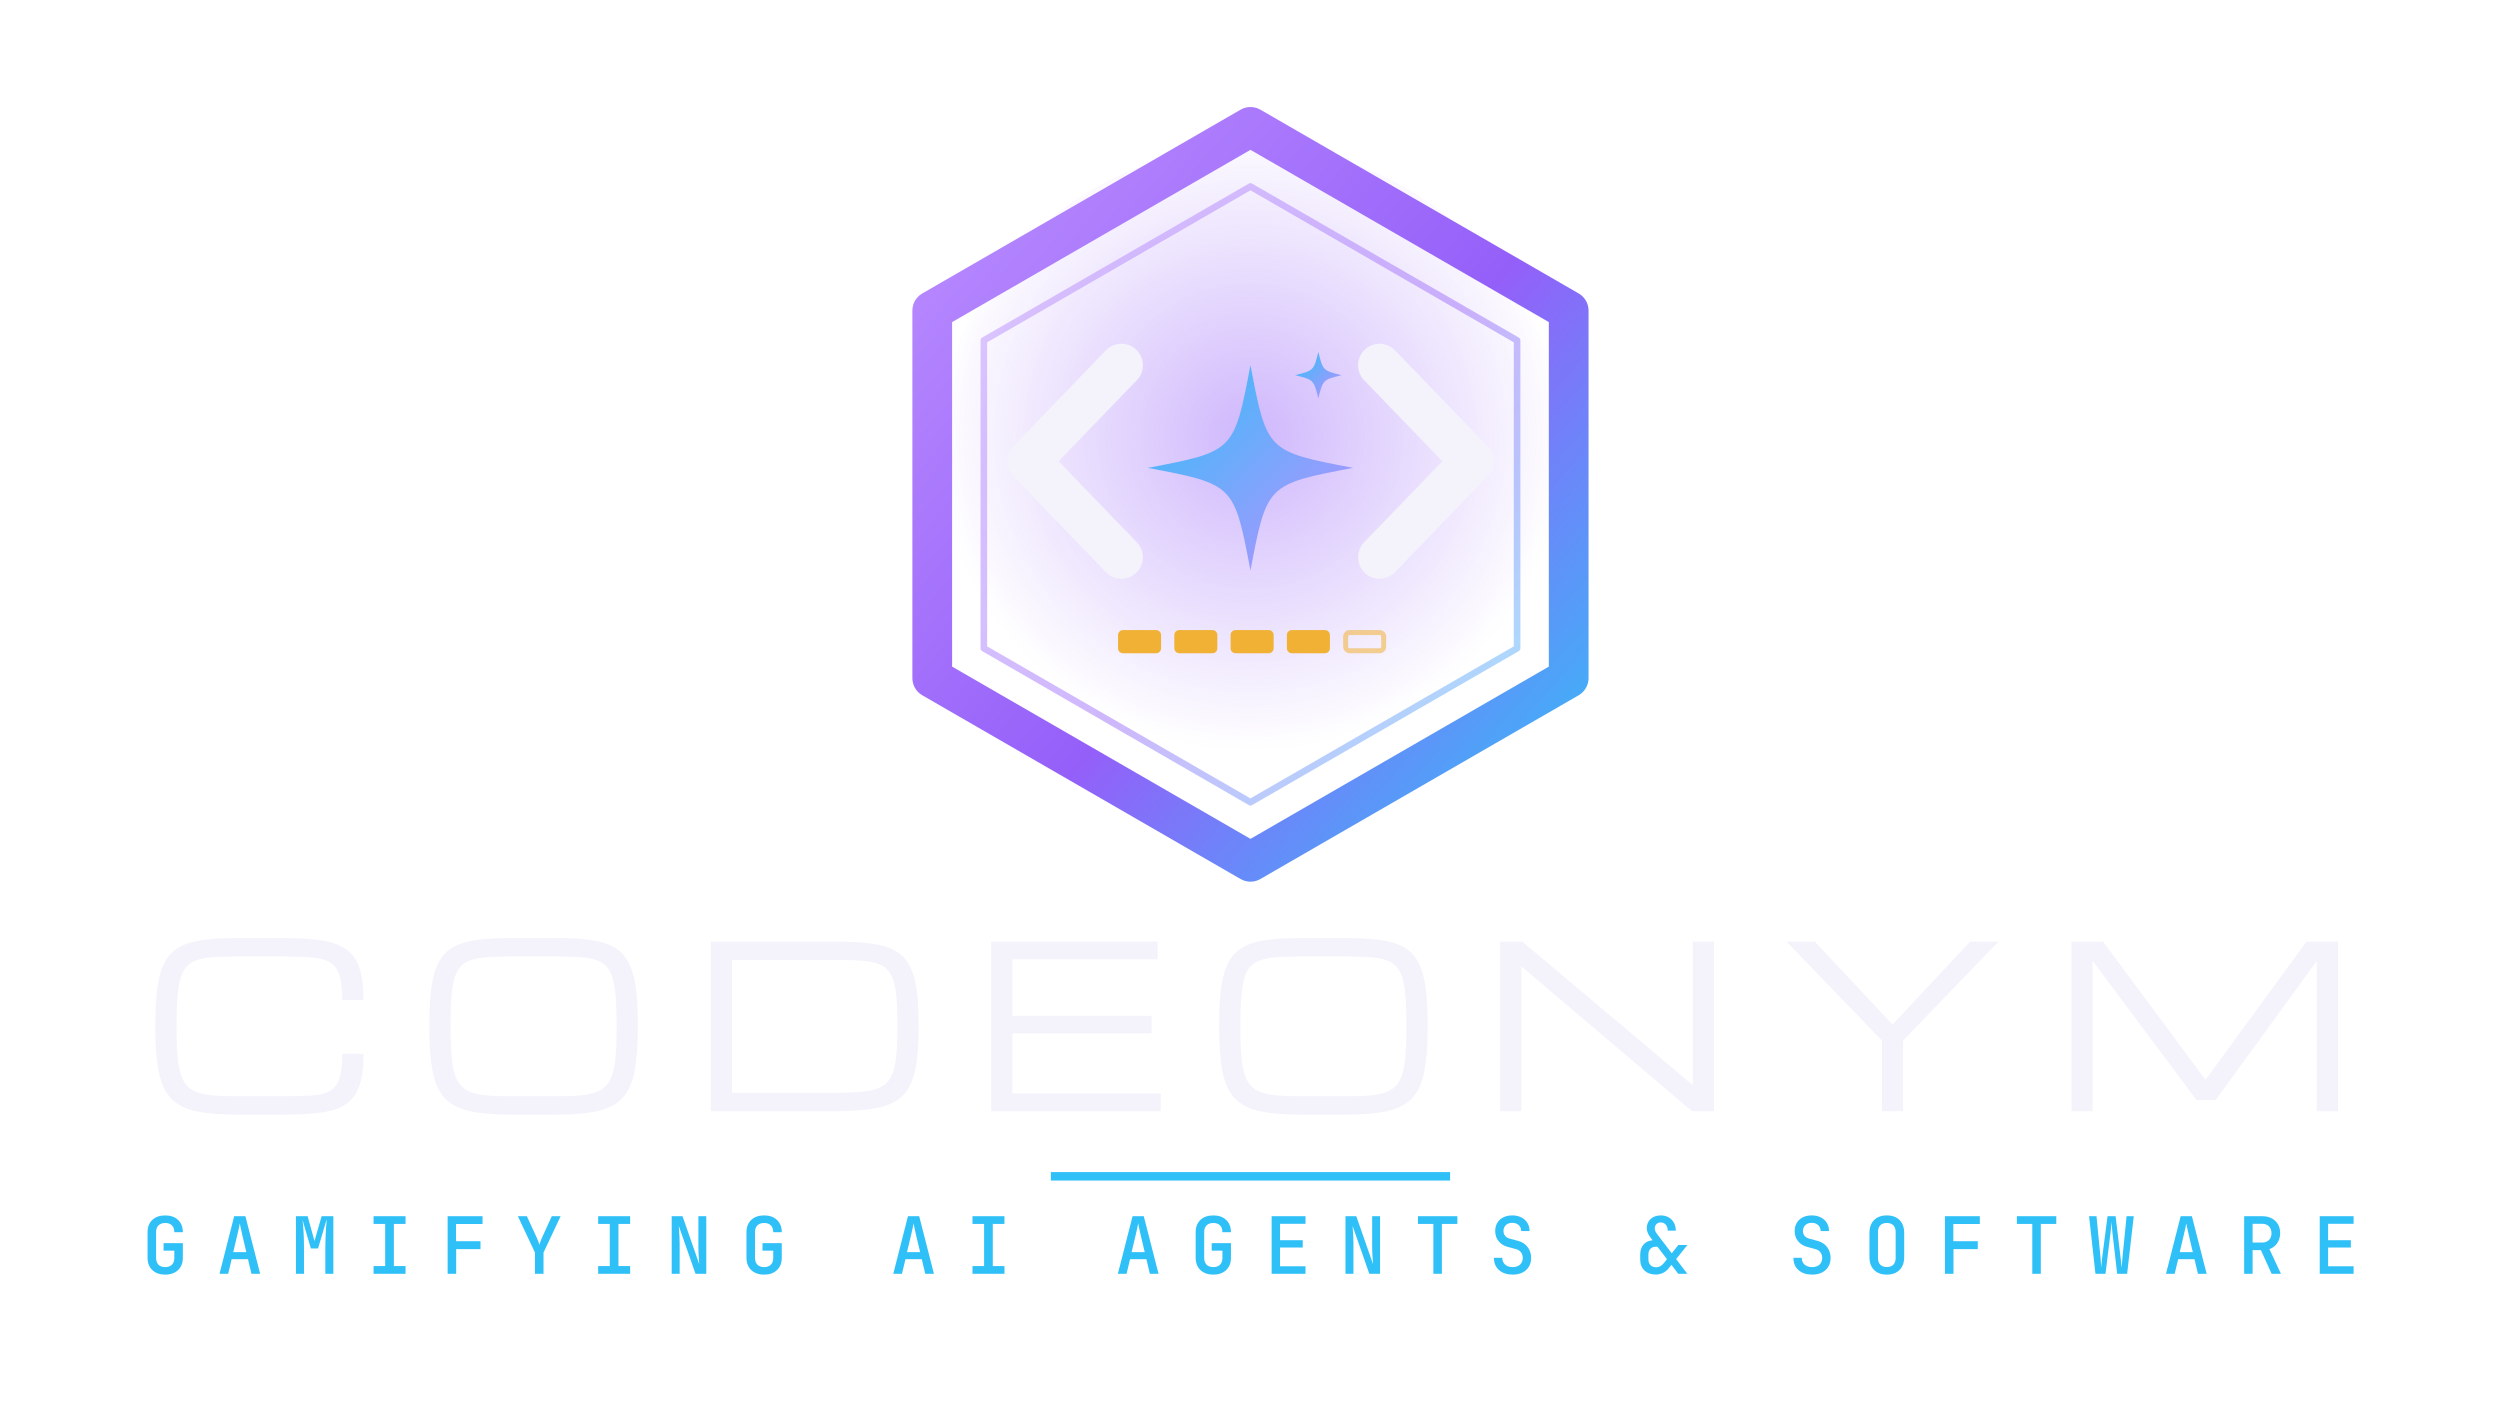
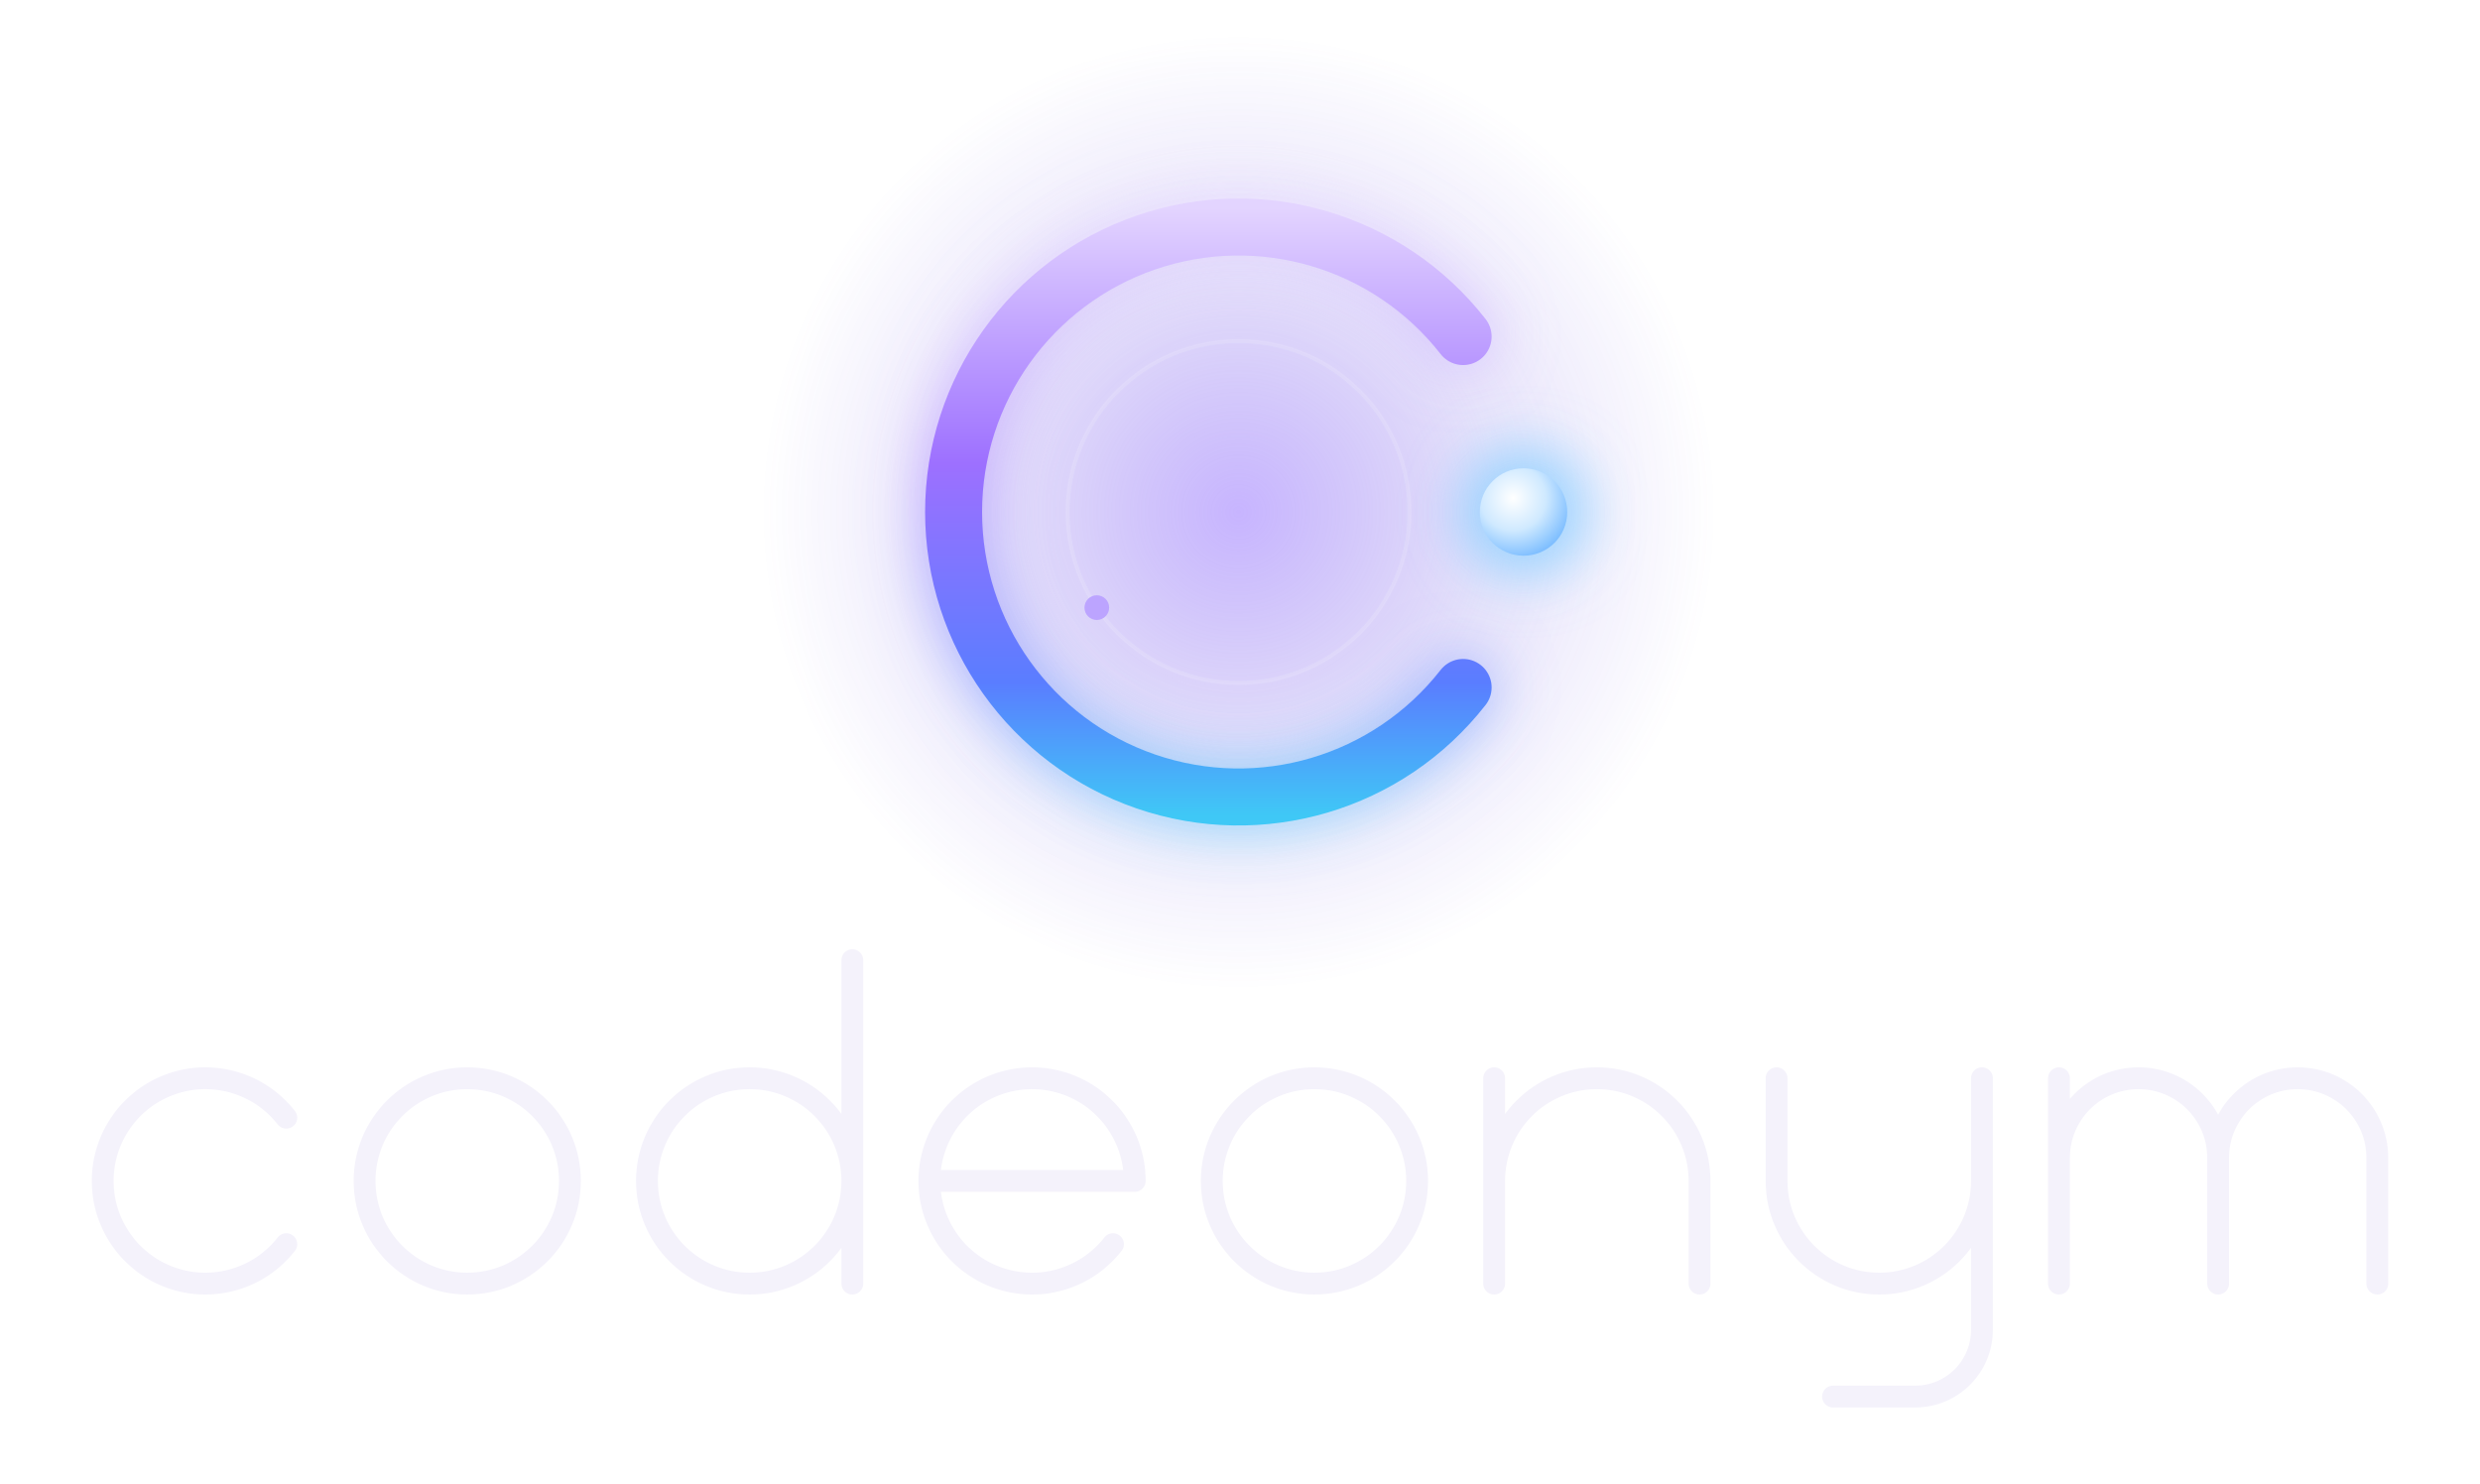
- <svg xmlns="http://www.w3.org/2000/svg" viewBox="0 0 1062 601" width="1062" height="601">
+ <svg xmlns="http://www.w3.org/2000/svg" viewBox="0 0 966 578" width="966" height="578">
  <defs>
-     <linearGradient id="m-edge" x1="0" y1="0" x2="1" y2="1">
-       <stop offset="0" stop-color="#bc8fff" />
-       <stop offset=".55" stop-color="#945ff9" />
-       <stop offset="1" stop-color="#30c0f8" />
+     <linearGradient id="m-arc" gradientUnits="userSpaceOnUse" x1="300" y1="96" x2="300" y2="416">
+       <stop offset="0" stop-color="#e3d4ff" />
+       <stop offset=".42" stop-color="#9d70ff" />
+       <stop offset=".78" stop-color="#5a7dff" />
+       <stop offset="1" stop-color="#3fc8f6" />
    </linearGradient>
-     <linearGradient id="m-core" x1="0" y1="0" x2="1" y2="1">
-       <stop offset="0" stop-color="#30c0f8" />
-       <stop offset="1" stop-color="#bc8fff" />
-     </linearGradient>
-     <radialGradient id="m-aura" cx=".5" cy=".46" r=".5">
-       <stop offset="0" stop-color="#945ff9" stop-opacity=".45" />
-       <stop offset="1" stop-color="#945ff9" stop-opacity="0" />
+     <radialGradient id="m-aura" cx=".5" cy=".5" r=".5">
+       <stop offset="0" stop-color="#7a4dff" stop-opacity=".42" />
+       <stop offset=".55" stop-color="#5a3de0" stop-opacity=".14" />
+       <stop offset="1" stop-color="#5a3de0" stop-opacity="0" />
    </radialGradient>
+     <radialGradient id="m-orb" cx=".38" cy=".34" r=".75">
+       <stop offset="0" stop-color="#ffffff" />
+       <stop offset=".5" stop-color="#cfe9ff" />
+       <stop offset="1" stop-color="#6fb6ff" />
+     </radialGradient>
+     <filter id="m-glow" x="-40%" y="-40%" width="180%" height="180%">
+       <feGaussianBlur stdDeviation="16" />
+     </filter>
+     <filter id="m-halo" x="-200%" y="-200%" width="500%" height="500%">
+       <feGaussianBlur stdDeviation="14" />
+     </filter>
  </defs>
-   <g transform="translate(351.1978,30) scale(0.703125)">
-     <circle cx="256" cy="236" r="190" fill="url(#m-aura)" />
-     <path d="M256.00,34.00 L448.26,145.00 L448.26,367.00 L256.00,478.00 L63.74,367.00 L63.74,145.00 Z" fill="none" stroke="url(#m-edge)" stroke-width="24" stroke-linejoin="round" />
-     <path d="M256.00,70.00 L417.08,163.00 L417.08,349.00 L256.00,442.00 L94.92,349.00 L94.92,163.00 Z" fill="none" stroke="url(#m-edge)" stroke-width="4" stroke-linejoin="round" opacity="0.45" />
-     <g fill="none" stroke="#f4f2fb" stroke-width="26" stroke-linecap="round" stroke-linejoin="round">
-       <path d="M178,178 L122,236 L178,294" />
-       <path d="M334,178 L390,236 L334,294" />
-     </g>
-     <path d="M256,178 C265.92,230.08 265.92,230.08 318,240 C265.92,249.92 265.92,249.92 256,302 C246.08,249.92 246.08,249.92 194,240 C246.08,230.08 246.08,230.08 256,178 Z" fill="url(#m-core)" />
-     <path d="M297,170 C299.8,181.2 299.8,181.2 311,184 C299.8,186.8 299.8,186.8 297,198 C294.2,186.8 294.2,186.8 283,184 C294.2,181.2 294.2,181.2 297,170 Z" fill="url(#m-core)" />
-     <rect x="176" y="338" width="26" height="14" rx="3" fill="#f0b135" />
-     <rect x="210" y="338" width="26" height="14" rx="3" fill="#f0b135" />
-     <rect x="244" y="338" width="26" height="14" rx="3" fill="#f0b135" />
-     <rect x="278" y="338" width="26" height="14" rx="3" fill="#f0b135" />
-     <rect x="313.5" y="339.5" width="23" height="11" rx="2.5" fill="none" stroke="#f0b135" stroke-width="3" opacity="0.55" />
+   <g transform="translate(293,10) scale(0.74)">
+     <circle cx="256" cy="256" r="250" fill="url(#m-aura)" />
+     <path d="M374.2,163.65 A150,150 0 1 0 374.2,348.35" fill="none" stroke="url(#m-arc)" stroke-width="30" stroke-linecap="round" filter="url(#m-glow)" opacity=".6" />
+     <circle cx="256" cy="256" r="90" fill="none" stroke="#f4f2fb" stroke-width="2" opacity=".2" />
+     <circle cx="181.39" cy="306.33" r="6.5" fill="#bca4ff" />
+     <path d="M374.2,163.65 A150,150 0 1 0 374.2,348.35" fill="none" stroke="url(#m-arc)" stroke-width="30" stroke-linecap="round" />
+     <circle cx="406" cy="256" r="34.5" fill="#8fd0ff" filter="url(#m-halo)" opacity=".85" />
+     <circle cx="406" cy="256" r="23" fill="url(#m-orb)" />
  </g>
-   <path d="M66.0 436.938V435.062Q66.0 425.5 66.938 419.008Q67.875 412.516 70.172 408.438Q72.469 404.359 76.43 402.203Q80.391 400.047 86.391 399.273Q92.391 398.5 100.828 398.5H119.719Q129.375 398.5 136.008 399.414Q142.641 400.328 146.695 403.023Q150.75 405.719 152.578 410.945Q154.406 416.172 154.406 424.797H145.406Q145.406 418.0 144.188 414.227Q142.969 410.453 140.086 408.766Q137.203 407.078 132.234 406.68Q127.266 406.281 119.719 406.281H100.828Q94.125 406.281 89.531 406.68Q84.938 407.078 82.055 408.508Q79.172 409.938 77.648 413.031Q76.125 416.125 75.562 421.469Q75.0 426.812 75.0 435.062V436.938Q75.0 444.906 75.562 450.156Q76.125 455.406 77.648 458.547Q79.172 461.688 82.055 463.234Q84.938 464.781 89.531 465.25Q94.125 465.719 100.828 465.719H119.719Q127.266 465.719 132.234 465.391Q137.203 465.062 140.086 463.469Q142.969 461.875 144.188 458.148Q145.406 454.422 145.406 447.672H154.406Q154.406 456.297 152.578 461.453Q150.75 466.609 146.695 469.211Q142.641 471.812 136.008 472.656Q129.375 473.5 119.719 473.5H100.828Q90.281 473.5 83.484 472.07Q76.688 470.641 72.867 466.797Q69.047 462.953 67.523 455.734Q66.0 448.516 66.0 436.938ZM217.215 473.5Q206.668 473.5 199.871 472.07Q193.074 470.641 189.254 466.797Q185.434 462.953 183.91 455.734Q182.387 448.516 182.387 436.938V435.062Q182.387 425.5 183.324 419.008Q184.262 412.516 186.559 408.438Q188.856 404.359 192.817 402.203Q196.778 400.047 202.778 399.273Q208.778 398.5 217.215 398.5H236.106Q244.543 398.5 250.543 399.273Q256.543 400.047 260.504 402.203Q264.465 404.359 266.762 408.438Q269.059 412.516 269.996 419.008Q270.934 425.5 270.934 435.062V436.938Q270.934 448.516 269.41 455.734Q267.887 462.953 264.067 466.797Q260.246 470.641 253.449 472.07Q246.653 473.5 236.106 473.5ZM217.215 465.719H236.106Q242.809 465.719 247.403 465.25Q251.996 464.781 254.879 463.234Q257.762 461.688 259.285 458.547Q260.809 455.406 261.371 450.156Q261.934 444.906 261.934 436.938V435.062Q261.934 426.812 261.371 421.469Q260.809 416.125 259.285 413.031Q257.762 409.938 254.879 408.508Q251.996 407.078 247.403 406.68Q242.809 406.281 236.106 406.281H217.215Q210.512 406.281 205.918 406.68Q201.324 407.078 198.442 408.508Q195.559 409.938 194.035 413.031Q192.512 416.125 191.949 421.469Q191.387 426.812 191.387 435.062V436.938Q191.387 444.906 191.949 450.156Q192.512 455.406 194.035 458.547Q195.559 461.688 198.442 463.234Q201.324 464.781 205.918 465.25Q210.512 465.719 217.215 465.719ZM301.961 472.0V400.0H355.399Q365.946 400.0 372.743 401.266Q379.539 402.531 383.36 406.164Q387.18 409.797 388.703 416.734Q390.227 423.672 390.227 435.062V436.938Q390.227 447.953 388.703 454.867Q387.18 461.781 383.36 465.508Q379.539 469.234 372.743 470.617Q365.946 472.0 355.399 472.0ZM310.961 464.219H355.399Q363.789 464.219 368.899 463.422Q374.008 462.625 376.68 459.953Q379.352 457.281 380.289 451.797Q381.227 446.312 381.227 436.938V435.062Q381.227 427.281 380.664 422.219Q380.102 417.156 378.578 414.227Q377.055 411.297 374.172 409.914Q371.289 408.531 366.696 408.156Q362.102 407.781 355.399 407.781H310.961ZM421.067 472.0V400.0H491.754V407.5H430.067V431.5H489.176V439.0H430.067V464.5H493.067V472.0ZM552.735 473.5Q542.188 473.5 535.391 472.07Q528.594 470.641 524.774 466.797Q520.954 462.953 519.43 455.734Q517.907 448.516 517.907 436.938V435.062Q517.907 425.5 518.844 419.008Q519.782 412.516 522.079 408.438Q524.376 404.359 528.337 402.203Q532.298 400.047 538.298 399.273Q544.298 398.5 552.735 398.5H571.626Q580.063 398.5 586.063 399.273Q592.063 400.047 596.024 402.203Q599.985 404.359 602.282 408.438Q604.579 412.516 605.516 419.008Q606.454 425.5 606.454 435.062V436.938Q606.454 448.516 604.93 455.734Q603.407 462.953 599.587 466.797Q595.766 470.641 588.969 472.07Q582.173 473.5 571.626 473.5ZM552.735 465.719H571.626Q578.329 465.719 582.923 465.25Q587.516 464.781 590.399 463.234Q593.282 461.688 594.805 458.547Q596.329 455.406 596.891 450.156Q597.454 444.906 597.454 436.938V435.062Q597.454 426.812 596.891 421.469Q596.329 416.125 594.805 413.031Q593.282 409.938 590.399 408.508Q587.516 407.078 582.923 406.68Q578.329 406.281 571.626 406.281H552.735Q546.032 406.281 541.438 406.68Q536.844 407.078 533.962 408.508Q531.079 409.938 529.555 413.031Q528.032 416.125 527.469 421.469Q526.907 426.812 526.907 435.062V436.938Q526.907 444.906 527.469 450.156Q528.032 455.406 529.555 458.547Q531.079 461.688 533.962 463.234Q536.844 464.781 541.438 465.25Q546.032 465.719 552.735 465.719ZM637.294 472.0V400.0H646.669L718.997 460.891H719.091V400.0H728.091V472.0H718.716L646.388 410.594H646.294V472.0ZM799.431 472.0V442.0L758.931 400.0H770.931L803.931 435.25L836.931 400.0H848.931L808.431 442.0V472.0ZM879.958 472.0V400.0H893.364L936.911 458.734L979.802 400.0H993.208V472.0H984.208V408.156L941.224 467.266H933.068L888.958 408.156V472.0Z" fill="#f4f2fb" />
-   <rect x="446.4" y="497.9" width="169.6" height="3.6" fill="#30c0f8" />
-   <path d="M70.194 541.455Q66.74 541.455 64.712 539.527Q62.683 537.599 62.683 534.313V523.447Q62.683 520.128 64.712 518.216Q66.74 516.305 70.194 516.305Q73.615 516.305 75.644 518.233Q77.673 520.161 77.673 523.447H74.051Q74.051 521.536 73.028 520.53Q72.005 519.524 70.194 519.524Q68.35 519.524 67.327 520.53Q66.304 521.536 66.304 523.414V534.313Q66.304 536.224 67.327 537.247Q68.35 538.27 70.194 538.27Q72.005 538.27 73.028 537.247Q74.051 536.224 74.051 534.313V531.294H69.49V528.075H77.673V534.313Q77.673 537.599 75.644 539.527Q73.615 541.455 70.194 541.455ZM93.245 541.12 99.482 516.64H104.244L110.515 541.12H106.826L105.35 534.916H98.409L96.933 541.12ZM99.08 531.898H104.646L102.969 524.856Q102.534 522.978 102.249 521.603Q101.963 520.228 101.863 519.692Q101.762 520.228 101.494 521.603Q101.226 522.978 100.756 524.822ZM125.718 541.12V516.64H130.681L133.598 527.203L136.616 516.64H141.613V541.12H138.193V530.188Q138.193 528.31 138.276 526.113Q138.36 523.917 138.494 521.771Q138.629 519.625 138.796 517.881L135.107 530.356H132.056L128.501 518.183Q128.803 520.564 128.971 523.649Q129.138 526.734 129.138 530.188V541.12ZM158.694 541.12V537.834H163.624V519.926H158.694V516.64H172.275V519.926H167.312V537.834H172.275V541.12ZM190.161 541.12V516.64H204.984V519.96H193.716V527.27H204.112V530.624H193.783V541.12ZM227.262 541.12V532.099L219.985 516.64H223.808L228.067 525.895Q228.503 526.801 228.771 527.606Q229.04 528.411 229.14 528.813Q229.241 528.411 229.509 527.606Q229.777 526.801 230.18 525.895L234.405 516.64H238.161L230.884 532.099V541.12ZM254.102 541.12V537.834H259.031V519.926H254.102V516.64H267.683V519.926H262.72V537.834H267.683V541.12ZM285.334 541.12V516.64H289.929L297.038 536.995Q296.971 536.056 296.87 534.715Q296.77 533.374 296.719 531.932Q296.669 530.49 296.669 529.282V516.64H300.022V541.12H295.462L288.352 520.765Q288.42 521.67 288.503 522.961Q288.587 524.252 288.654 525.661Q288.721 527.069 288.721 528.276V541.12ZM324.615 541.455Q321.161 541.455 319.132 539.527Q317.103 537.599 317.103 534.313V523.447Q317.103 520.128 319.132 518.216Q321.161 516.305 324.615 516.305Q328.036 516.305 330.064 518.233Q332.093 520.161 332.093 523.447H328.472Q328.472 521.536 327.449 520.53Q326.426 519.524 324.615 519.524Q322.771 519.524 321.748 520.53Q320.725 521.536 320.725 523.414V534.313Q320.725 536.224 321.748 537.247Q322.771 538.27 324.615 538.27Q326.426 538.27 327.449 537.247Q328.472 536.224 328.472 534.313V531.294H323.911V528.075H332.093V534.313Q332.093 537.599 330.064 539.527Q328.036 541.455 324.615 541.455ZM379.468 541.12 385.705 516.64H390.467L396.738 541.12H393.049L391.574 534.916H384.632L383.157 541.12ZM385.303 531.898H390.87L389.193 524.856Q388.757 522.978 388.472 521.603Q388.187 520.228 388.086 519.692Q387.986 520.228 387.717 521.603Q387.449 522.978 386.98 524.822ZM413.115 541.12V537.834H418.044V519.926H413.115V516.64H426.696V519.926H421.733V537.834H426.696V541.12ZM474.876 541.12 481.113 516.64H485.875L492.146 541.12H488.457L486.981 534.916H480.04L478.564 541.12ZM480.711 531.898H486.277L484.601 524.856Q484.165 522.978 483.88 521.603Q483.595 520.228 483.494 519.692Q483.393 520.228 483.125 521.603Q482.857 522.978 482.387 524.822ZM515.431 541.455Q511.977 541.455 509.948 539.527Q507.919 537.599 507.919 534.313V523.447Q507.919 520.128 509.948 518.216Q511.977 516.305 515.431 516.305Q518.851 516.305 520.88 518.233Q522.909 520.161 522.909 523.447H519.287Q519.287 521.536 518.264 520.53Q517.242 519.524 515.431 519.524Q513.586 519.524 512.563 520.53Q511.541 521.536 511.541 523.414V534.313Q511.541 536.224 512.563 537.247Q513.586 538.27 515.431 538.27Q517.242 538.27 518.264 537.247Q519.287 536.224 519.287 534.313V531.294H514.726V528.075H522.909V534.313Q522.909 537.599 520.88 539.527Q518.851 541.455 515.431 541.455ZM540.191 541.12V516.64H554.577V519.859H543.746V526.834H553.404V529.953H543.746V537.901H554.577V541.12ZM571.558 541.12V516.64H576.152L583.261 536.995Q583.194 536.056 583.093 534.715Q582.993 533.374 582.943 531.932Q582.892 530.49 582.892 529.282V516.64H586.246V541.12H581.685L574.576 520.765Q574.643 521.67 574.727 522.961Q574.811 524.252 574.878 525.661Q574.945 527.069 574.945 528.276V541.12ZM608.893 541.12V519.926H602.354V516.64H619.088V519.926H612.515V541.12ZM642.607 541.455Q638.986 541.455 636.806 539.544Q634.626 537.632 634.626 534.313H638.181Q638.181 536.157 639.388 537.213Q640.595 538.27 642.607 538.27Q644.586 538.27 645.726 537.196Q646.866 536.123 646.866 534.346Q646.866 533.005 646.129 531.999Q645.391 530.993 644.016 530.624L640.495 529.685Q638.013 529.014 636.588 527.237Q635.163 525.46 635.163 522.978Q635.163 520.966 636.052 519.474Q636.94 517.981 638.583 517.143Q640.227 516.305 642.406 516.305Q644.586 516.305 646.246 517.143Q647.906 517.981 648.828 519.474Q649.75 520.966 649.75 522.944H646.196Q646.196 521.368 645.139 520.413Q644.083 519.457 642.406 519.457Q640.73 519.457 639.707 520.413Q638.684 521.368 638.684 522.911Q638.684 524.152 639.371 524.99Q640.059 525.828 641.3 526.164L644.921 527.136Q647.47 527.807 648.945 529.752Q650.421 531.697 650.421 534.346Q650.421 536.526 649.448 538.119Q648.476 539.712 646.732 540.583Q644.988 541.455 642.607 541.455ZM703.396 541.422Q700.344 541.422 698.55 539.695Q696.756 537.968 696.756 534.983V532.938Q696.756 530.288 698.164 528.679Q699.573 527.069 702.021 526.868L701.183 525.761Q699.539 523.615 699.539 521.737Q699.539 519.323 701.199 517.814Q702.859 516.305 705.508 516.305Q707.386 516.305 708.828 517.126Q710.27 517.948 711.075 519.407Q711.88 520.865 711.88 522.777H708.459Q708.459 521.234 707.638 520.262Q706.816 519.289 705.508 519.289Q704.368 519.289 703.664 519.993Q702.96 520.698 702.96 521.838Q702.96 522.978 703.832 524.085L710.17 532.401L712.953 528.88H716.809L712.014 534.849L716.776 541.12H712.92L710.036 537.297L708.996 538.605Q707.956 539.98 706.481 540.701Q705.005 541.422 703.396 541.422ZM703.563 538.337Q704.536 538.337 705.341 537.867Q706.146 537.398 706.816 536.559L708.124 534.883L704.1 529.618H703.362Q701.92 529.618 701.082 530.506Q700.244 531.395 700.244 532.938V534.983Q700.244 536.526 701.132 537.431Q702.021 538.337 703.563 538.337ZM769.818 541.455Q766.196 541.455 764.016 539.544Q761.837 537.632 761.837 534.313H765.391Q765.391 536.157 766.599 537.213Q767.806 538.27 769.818 538.27Q771.796 538.27 772.937 537.196Q774.077 536.123 774.077 534.346Q774.077 533.005 773.339 531.999Q772.601 530.993 771.226 530.624L767.705 529.685Q765.224 529.014 763.798 527.237Q762.373 525.46 762.373 522.978Q762.373 520.966 763.262 519.474Q764.151 517.981 765.794 517.143Q767.437 516.305 769.617 516.305Q771.796 516.305 773.456 517.143Q775.116 517.981 776.038 519.474Q776.961 520.966 776.961 522.944H773.406Q773.406 521.368 772.35 520.413Q771.293 519.457 769.617 519.457Q767.94 519.457 766.917 520.413Q765.894 521.368 765.894 522.911Q765.894 524.152 766.582 524.99Q767.269 525.828 768.51 526.164L772.132 527.136Q774.68 527.807 776.156 529.752Q777.631 531.697 777.631 534.346Q777.631 536.526 776.659 538.119Q775.686 539.712 773.943 540.583Q772.199 541.455 769.818 541.455ZM801.52 541.455Q798.099 541.455 796.121 539.494Q794.142 537.532 794.142 533.977V523.783Q794.142 520.228 796.121 518.266Q798.099 516.305 801.52 516.305Q804.94 516.305 806.919 518.266Q808.897 520.228 808.897 523.749V533.977Q808.897 537.532 806.919 539.494Q804.94 541.455 801.52 541.455ZM801.52 538.236Q803.331 538.236 804.303 537.23Q805.276 536.224 805.276 534.313V523.447Q805.276 521.536 804.32 520.53Q803.364 519.524 801.52 519.524Q799.675 519.524 798.72 520.53Q797.764 521.536 797.764 523.447V534.313Q797.764 536.224 798.736 537.23Q799.709 538.236 801.52 538.236ZM826.213 541.12V516.64H841.035V519.96H829.768V527.27H840.163V530.624H829.835V541.12ZM863.314 541.12V519.926H856.775V516.64H873.509V519.926H866.936V541.12ZM890.154 541.12 887.437 516.64H890.59L892.3 534.212Q892.4 535.218 892.468 536.492Q892.535 537.767 892.568 538.571Q892.669 537.767 892.769 536.492Q892.87 535.218 893.004 534.212L895.284 516.64H898.705L900.818 534.212Q900.918 535.218 901.069 536.492Q901.22 537.767 901.287 538.571Q901.354 537.767 901.438 536.492Q901.522 535.218 901.622 534.212L903.366 516.64H906.418L903.601 541.12H899.376L897.33 523.313Q897.229 522.274 897.129 521.033Q897.028 519.792 896.961 519.021Q896.894 519.792 896.81 521.033Q896.726 522.274 896.592 523.313L894.413 541.12ZM920.112 541.12 926.349 516.64H931.111L937.382 541.12H933.693L932.218 534.916H925.276L923.801 541.12ZM925.947 531.898H931.514L929.837 524.856Q929.401 522.978 929.116 521.603Q928.831 520.228 928.73 519.692Q928.63 520.228 928.361 521.603Q928.093 522.978 927.624 524.822ZM953.323 541.12V516.64H960.969Q963.249 516.64 964.976 517.529Q966.703 518.417 967.659 520.027Q968.615 521.637 968.615 523.816Q968.615 526.264 967.374 528.075Q966.133 529.886 964.054 530.624L968.95 541.12H964.993L960.432 531.06H956.911V541.12ZM956.911 527.84H960.969Q962.78 527.84 963.853 526.767Q964.926 525.694 964.926 523.883Q964.926 522.039 963.836 520.949Q962.746 519.859 960.969 519.859H956.911ZM985.427 541.12V516.64H999.813V519.859H988.982V526.834H998.64V529.953H988.982V537.901H999.813V541.12Z" fill="#30c0f8" />
+   <path transform="translate(40,500) scale(1)" d="M71.52,-64.63 A40,40 0 1 0 71.52,-15.37 M102,-40 a40,40 0 1 0 80,0 a40,40 0 1 0 -80,0 M212,-40 a40,40 0 1 0 80,0 a40,40 0 1 0 -80,0 M292,-126 V0 M322,-40 H402 A40,40 0 1 0 393.52,-15.37 M432,-40 a40,40 0 1 0 80,0 a40,40 0 1 0 -80,0 M542,-80 V0 M542,-40 A40,40 0 0 1 622,-40 V0 M652,-80 V-40 A40,40 0 0 0 732,-40 M732,-80 V18 a26,26 0 0 1 -26,26 H674 M762,-80 V0 M762,-49 A31,31 0 0 1 824,-49 V0 M824,-49 A31,31 0 0 1 886,-49 V0" fill="none" stroke="#f4f2fb" stroke-width="8.5" stroke-linecap="round" stroke-linejoin="round" />
</svg>
